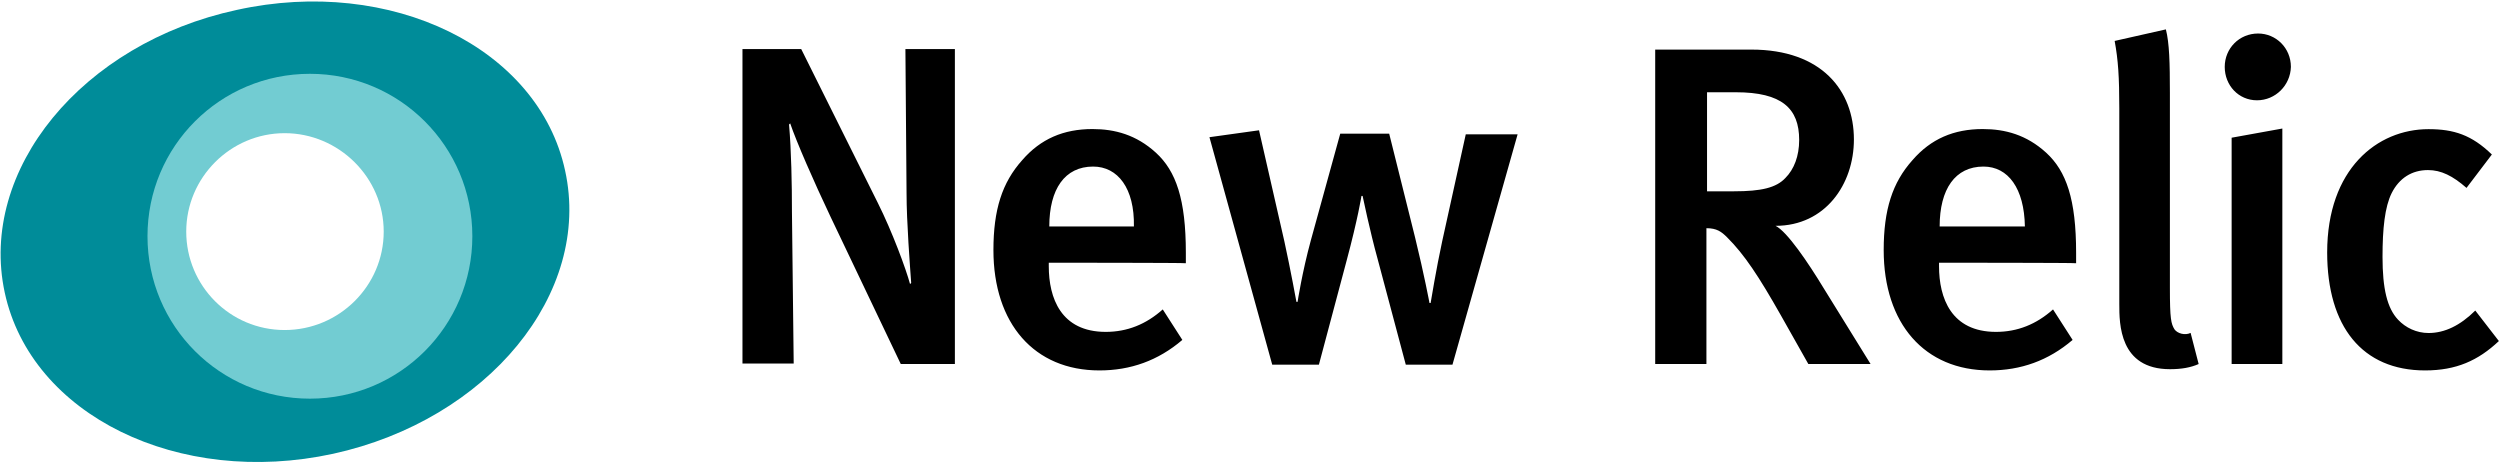
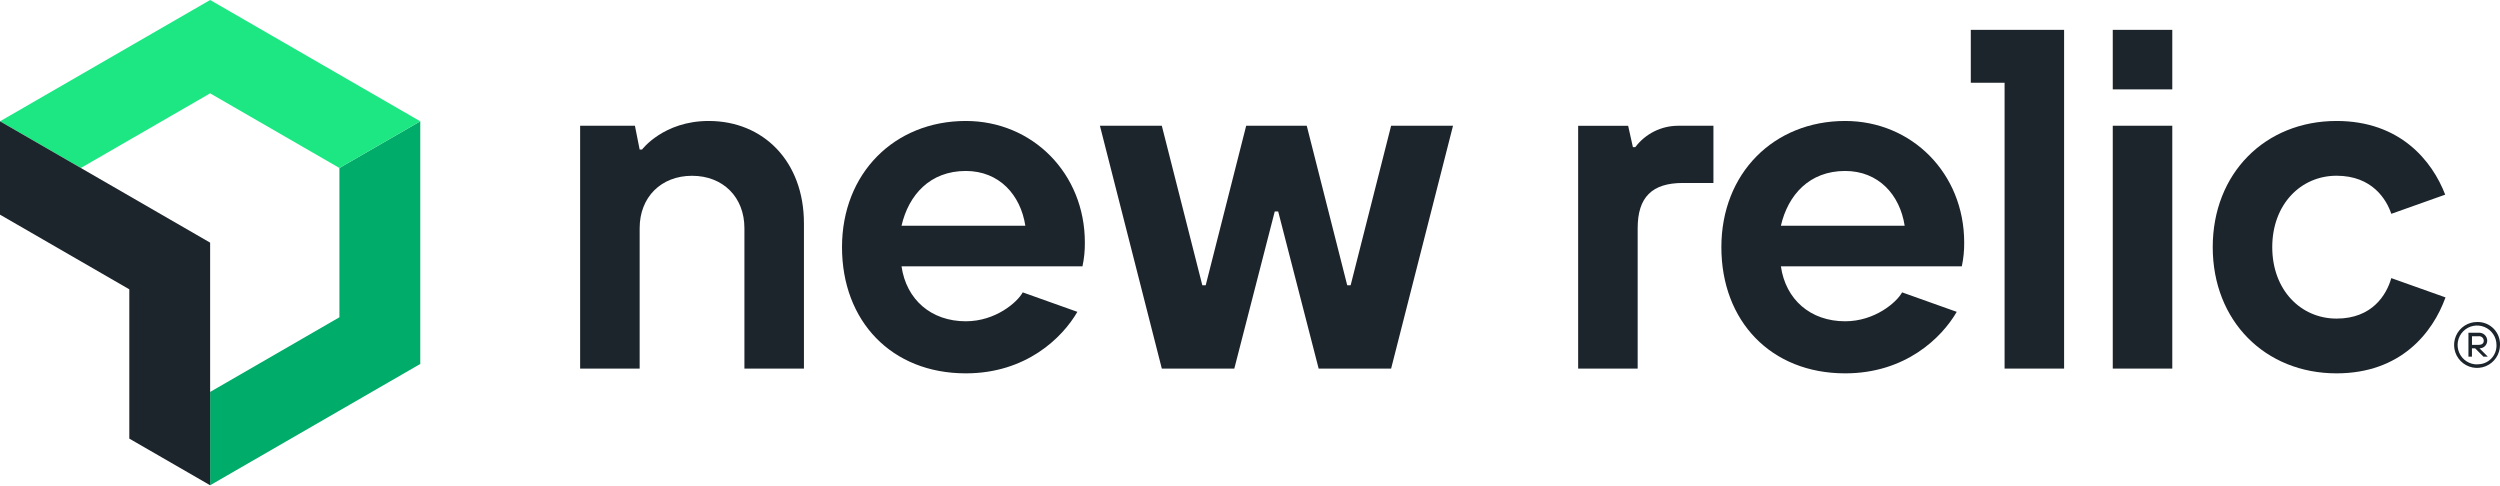
- <svg xmlns="http://www.w3.org/2000/svg" width="380" height="71" viewBox="0 0 380 71" fill="none">
-   <path d="M136.918 55.333L126.234 32.931C123.696 27.59 121.064 21.558 120.109 18.754L119.936 18.926C120.281 22.952 120.375 28.028 120.375 32.148L120.641 55.255H112.855V7.459H121.785L133.424 30.832C135.618 35.203 137.717 40.905 138.328 43.177L138.5 43.004C138.328 40.561 137.795 33.73 137.795 29.344L137.623 7.459H145.142V55.333H136.918ZM159.414 39.934V40.467C159.414 45.276 161.247 50.446 168.077 50.446C171.32 50.446 174.202 49.302 176.74 47.031L179.716 51.667C176.035 54.816 171.837 56.305 167.106 56.305C157.221 56.305 151.001 49.208 151.001 38.007C151.001 31.882 152.317 27.762 155.372 24.347C158.176 21.104 161.67 19.616 166.056 19.616C169.471 19.616 172.714 20.493 175.69 23.203C178.761 26.007 180.249 30.3 180.249 38.43V40.012C180.343 39.934 159.414 39.934 159.414 39.934ZM166.15 25.318C161.858 25.318 159.492 28.733 159.492 34.42H172.354C172.463 28.639 169.925 25.318 166.15 25.318ZM220.776 55.427H213.679L209.387 39.323C208.243 35.203 207.116 29.783 207.116 29.783H206.943C206.943 29.783 206.411 33.198 204.672 39.668L200.473 55.427H193.377L183.836 20.853L191.372 19.804L195.225 36.691C196.181 41.062 197.058 45.887 197.058 45.887H197.231C197.231 45.887 197.936 41.328 199.251 36.519L203.716 20.321H211.157L215.089 36.08C216.484 41.767 217.283 46.059 217.283 46.059H217.455C217.455 46.059 218.332 40.717 219.209 36.691L222.797 20.415H230.677L220.776 55.427ZM274.869 55.333L270.671 47.892C267.35 42.033 265.157 38.696 262.525 36.08C261.648 35.203 260.943 34.686 259.376 34.686V55.333H251.59V7.537H266.206C276.89 7.537 281.794 13.757 281.794 21.198C281.794 28.028 277.423 34.326 269.888 34.326C271.642 35.203 274.791 39.84 277.235 43.866L284.331 55.333H274.869V55.333ZM263.841 14.023H259.47V29.078H263.59C267.71 29.078 269.982 28.545 271.376 27.057C272.692 25.741 273.475 23.736 273.475 21.276C273.475 16.467 270.843 14.023 263.841 14.023ZM294.733 39.934V40.467C294.733 45.276 296.566 50.446 303.397 50.446C306.639 50.446 309.522 49.302 312.06 47.031L315.036 51.667C311.355 54.816 307.156 56.305 302.425 56.305C292.54 56.305 286.321 49.208 286.321 38.007C286.321 31.882 287.637 27.762 290.692 24.347C293.496 21.104 296.989 19.616 301.376 19.616C304.791 19.616 308.034 20.493 311.01 23.203C314.081 26.007 315.569 30.3 315.569 38.43V40.012C315.663 39.934 294.733 39.934 294.733 39.934ZM301.485 25.318C297.193 25.318 294.827 28.733 294.827 34.42H307.783C307.689 28.639 305.245 25.318 301.485 25.318ZM329.84 56.117C322.133 56.117 322.133 49.208 322.133 46.232V16.467C322.133 11.658 321.96 9.12 321.428 6.222L329.214 4.467C329.746 6.566 329.824 9.543 329.824 14.101V43.772C329.824 48.503 329.997 49.192 330.529 50.07C330.968 50.681 332.112 51.025 332.973 50.602L334.195 55.333C332.989 55.866 331.595 56.117 329.84 56.117ZM343.062 15.245C340.258 15.245 338.159 12.973 338.159 10.169C338.159 7.365 340.352 5.094 343.234 5.094C345.944 5.094 348.216 7.287 348.216 10.169C348.138 12.973 345.866 15.245 343.062 15.245ZM339.208 55.333V20.932L346.916 19.537V55.333H339.208ZM368.613 56.305C359.072 56.305 353.73 49.647 353.73 38.367C353.73 25.678 361.344 19.631 369.13 19.631C372.983 19.631 375.693 20.509 378.764 23.485L374.91 28.561C372.811 26.728 371.056 25.851 369.051 25.851C366.607 25.851 364.681 27.073 363.537 29.344C362.487 31.443 362.143 34.764 362.143 39.057C362.143 43.866 362.848 46.843 364.508 48.597C365.652 49.819 367.312 50.618 369.145 50.618C371.589 50.618 373.955 49.474 376.242 47.203L379.829 51.84C376.665 54.816 373.344 56.305 368.613 56.305Z" fill="black" />
-   <path d="M85.895 25.929C81.869 7.287 59.451 -3.663 36 1.506C12.454 6.582 -3.305 25.835 0.721 44.477C4.747 63.119 27.149 74.069 50.616 68.978C74.161 63.824 89.999 44.571 85.895 25.929ZM43.269 52.357C33.822 52.357 26.115 44.649 26.115 35.203C26.115 25.757 33.807 18.049 43.269 18.049C52.731 18.049 60.423 25.757 60.423 35.203C60.423 44.649 52.809 52.357 43.269 52.357Z" fill="#008C99" />
-   <path d="M47.107 11.219C33.447 11.219 22.418 22.247 22.418 35.908C22.418 49.568 33.447 60.597 47.107 60.597C60.767 60.597 71.796 49.553 71.796 35.908C71.796 22.263 60.767 11.219 47.107 11.219ZM43.269 50.164C34.95 50.164 28.308 43.427 28.308 35.203C28.308 26.979 35.044 20.242 43.269 20.242C51.493 20.242 58.324 26.979 58.324 35.203C58.324 43.427 51.572 50.164 43.269 50.164Z" fill="#72CCD2" />
+ <svg xmlns="http://www.w3.org/2000/svg" id="Layer_1" data-name="Layer 1" viewBox="0 0 819 158.97">
+   <defs>
+     <style>.cls-1{fill:#00ac69;}.cls-2{fill:#1ce783;}.cls-3{fill:#1d252c;}</style>
+   </defs>
+   <polygon class="cls-1" points="111.19 55.03 111.19 103.94 68.84 128.4 68.84 158.97 137.68 119.23 137.68 39.74 111.19 55.03" />
+   <polygon class="cls-2" points="68.84 30.58 111.19 55.03 137.68 39.74 137.68 39.74 68.84 0 0 39.74 0 39.74 26.48 55.03 68.84 30.58" />
+   <polygon class="cls-3" points="42.36 94.78 42.36 143.69 68.84 158.97 68.84 79.49 0 39.74 0 70.32 42.36 94.78" />
+   <path class="cls-3" d="M242.17,50.14c-14.82,0-21.84,9.36-21.84,9.36h-.78L218,51.7H200.05v79.56h19.5v-46c0-10.14,7-17.16,17.16-17.16s17.16,7,17.16,17.16v46h19.5V83.68C273.37,63.4,260.11,50.14,242.17,50.14Z" transform="translate(-10 -10.51)" />
+   <polygon class="cls-3" points="442.47 93.45 441.35 93.45 428.09 41.19 408.25 41.19 394.99 93.45 393.88 93.45 380.61 41.19 360.33 41.19 380.61 120.75 404.36 120.75 417.61 69.27 418.73 69.27 431.99 120.75 455.73 120.75 476.01 41.19 455.73 41.19 442.47 93.45" />
+   <path class="cls-3" d="M545.72,58.72h-.78l-1.56-7H527v79.55h19.5v-46c0-10.14,4.68-14.82,14.82-14.82h10V51.71h-11.6A17.56,17.56,0,0,0,545.72,58.72Z" transform="translate(-10 -10.51)" />
+   <path class="cls-3" d="M614.47,50.14c-23.39,0-40.55,17.16-40.55,41.34s16.19,41.34,40.55,41.34c19.73,0,31.61-11.61,36.56-20.15l-17.9-6.38c-1.77,3.24-8.91,9.47-18.66,9.47-11.37,0-19.49-7.12-21.05-18h59.27a35.38,35.38,0,0,0,.78-7.8C653.47,67.3,636.31,50.14,614.47,50.14ZM593.42,84.46c2.34-10.14,9.36-17.94,21.05-17.94,10.93,0,17.94,7.8,19.5,17.94Z" transform="translate(-10 -10.51)" />
+   <path class="cls-3" d="M326.4,50.14c-23.4,0-40.56,17.16-40.56,41.34S302,132.82,326.4,132.82c19.73,0,31.6-11.61,36.55-20.15l-17.9-6.38c-1.77,3.24-8.9,9.47-18.65,9.47-11.37,0-19.5-7.12-21.06-18h59.28a35.38,35.38,0,0,0,.78-7.8C365.4,67.3,348.24,50.14,326.4,50.14ZM305.34,84.46c2.34-10.14,9.36-17.94,21.06-17.94,10.92,0,17.94,7.8,19.5,17.94Z" transform="translate(-10 -10.51)" />
+   <rect class="cls-3" x="692.14" y="9.78" width="19.5" height="19.5" />
+   <path class="cls-3" d="M775.45,114.88c-11.7,0-21.06-9.36-21.06-23.4s9.36-23.4,21.06-23.4,16.38,7.8,17.94,12.48l17.66-6.28c-4.28-11.11-14.78-24.14-35.6-24.14-23.4,0-40.56,17.16-40.56,41.34s17.16,41.34,40.56,41.34c21,0,31.5-13.24,35.7-24.88l-17.76-6.32C791.83,107.08,787.15,114.88,775.45,114.88Z" transform="translate(-10 -10.51)" />
+   <polygon class="cls-3" points="645.63 27.11 656.7 27.11 656.7 120.75 676.2 120.75 676.2 9.78 645.63 9.78 645.63 27.11" />
+   <rect class="cls-3" x="692.14" y="41.19" width="19.5" height="79.56" />
+   <path class="cls-3" d="M821.59,116a7.52,7.52,0,1,0,7.41,7.52A7.28,7.28,0,0,0,821.59,116Zm0,13.89a6.37,6.37,0,1,1,6.26-6.37A6.12,6.12,0,0,1,821.59,129.85Z" transform="translate(-10 -10.51)" />
+   <path class="cls-3" d="M824.82,122.13a2.64,2.64,0,0,0-2.82-2.62h-3.34v7.84h1.15v-2.72h1.05l2.71,2.72H825l-2.71-2.72A2.53,2.53,0,0,0,824.82,122.13Zm-5,1.35v-2.82H822a1.5,1.5,0,0,1,1.68,1.47c0,.83-.53,1.35-1.68,1.35Z" transform="translate(-10 -10.51)" />
</svg>
